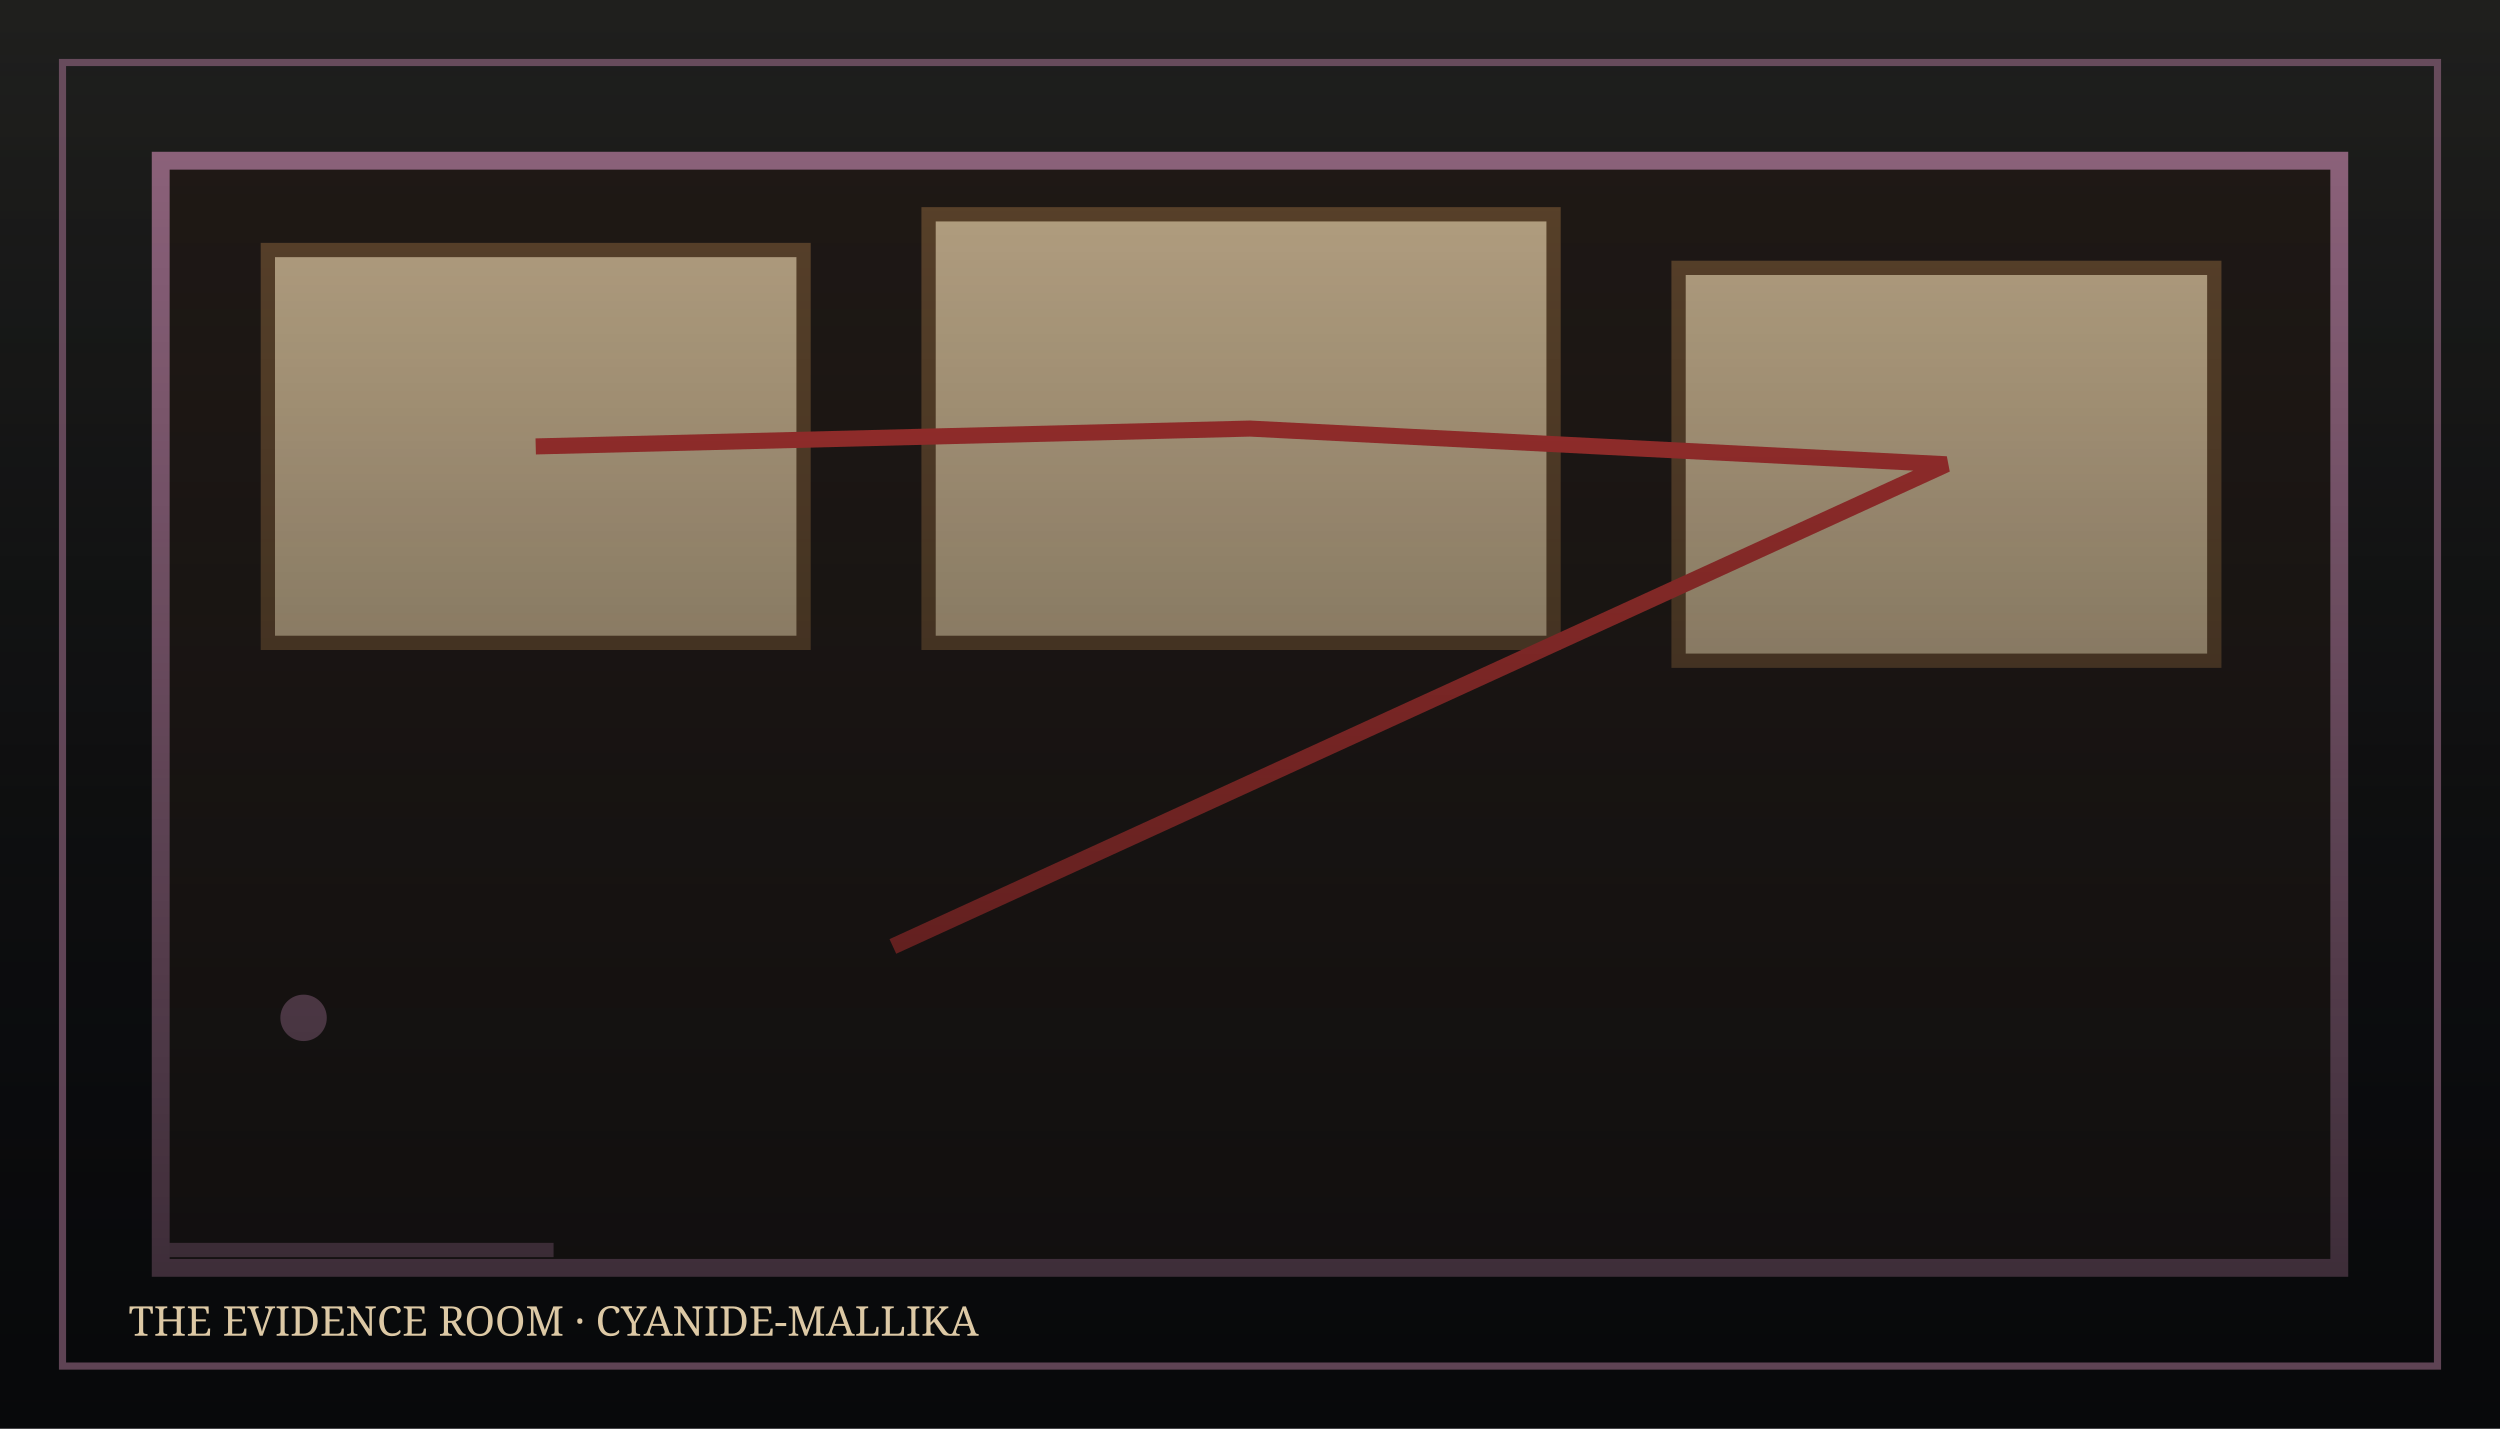
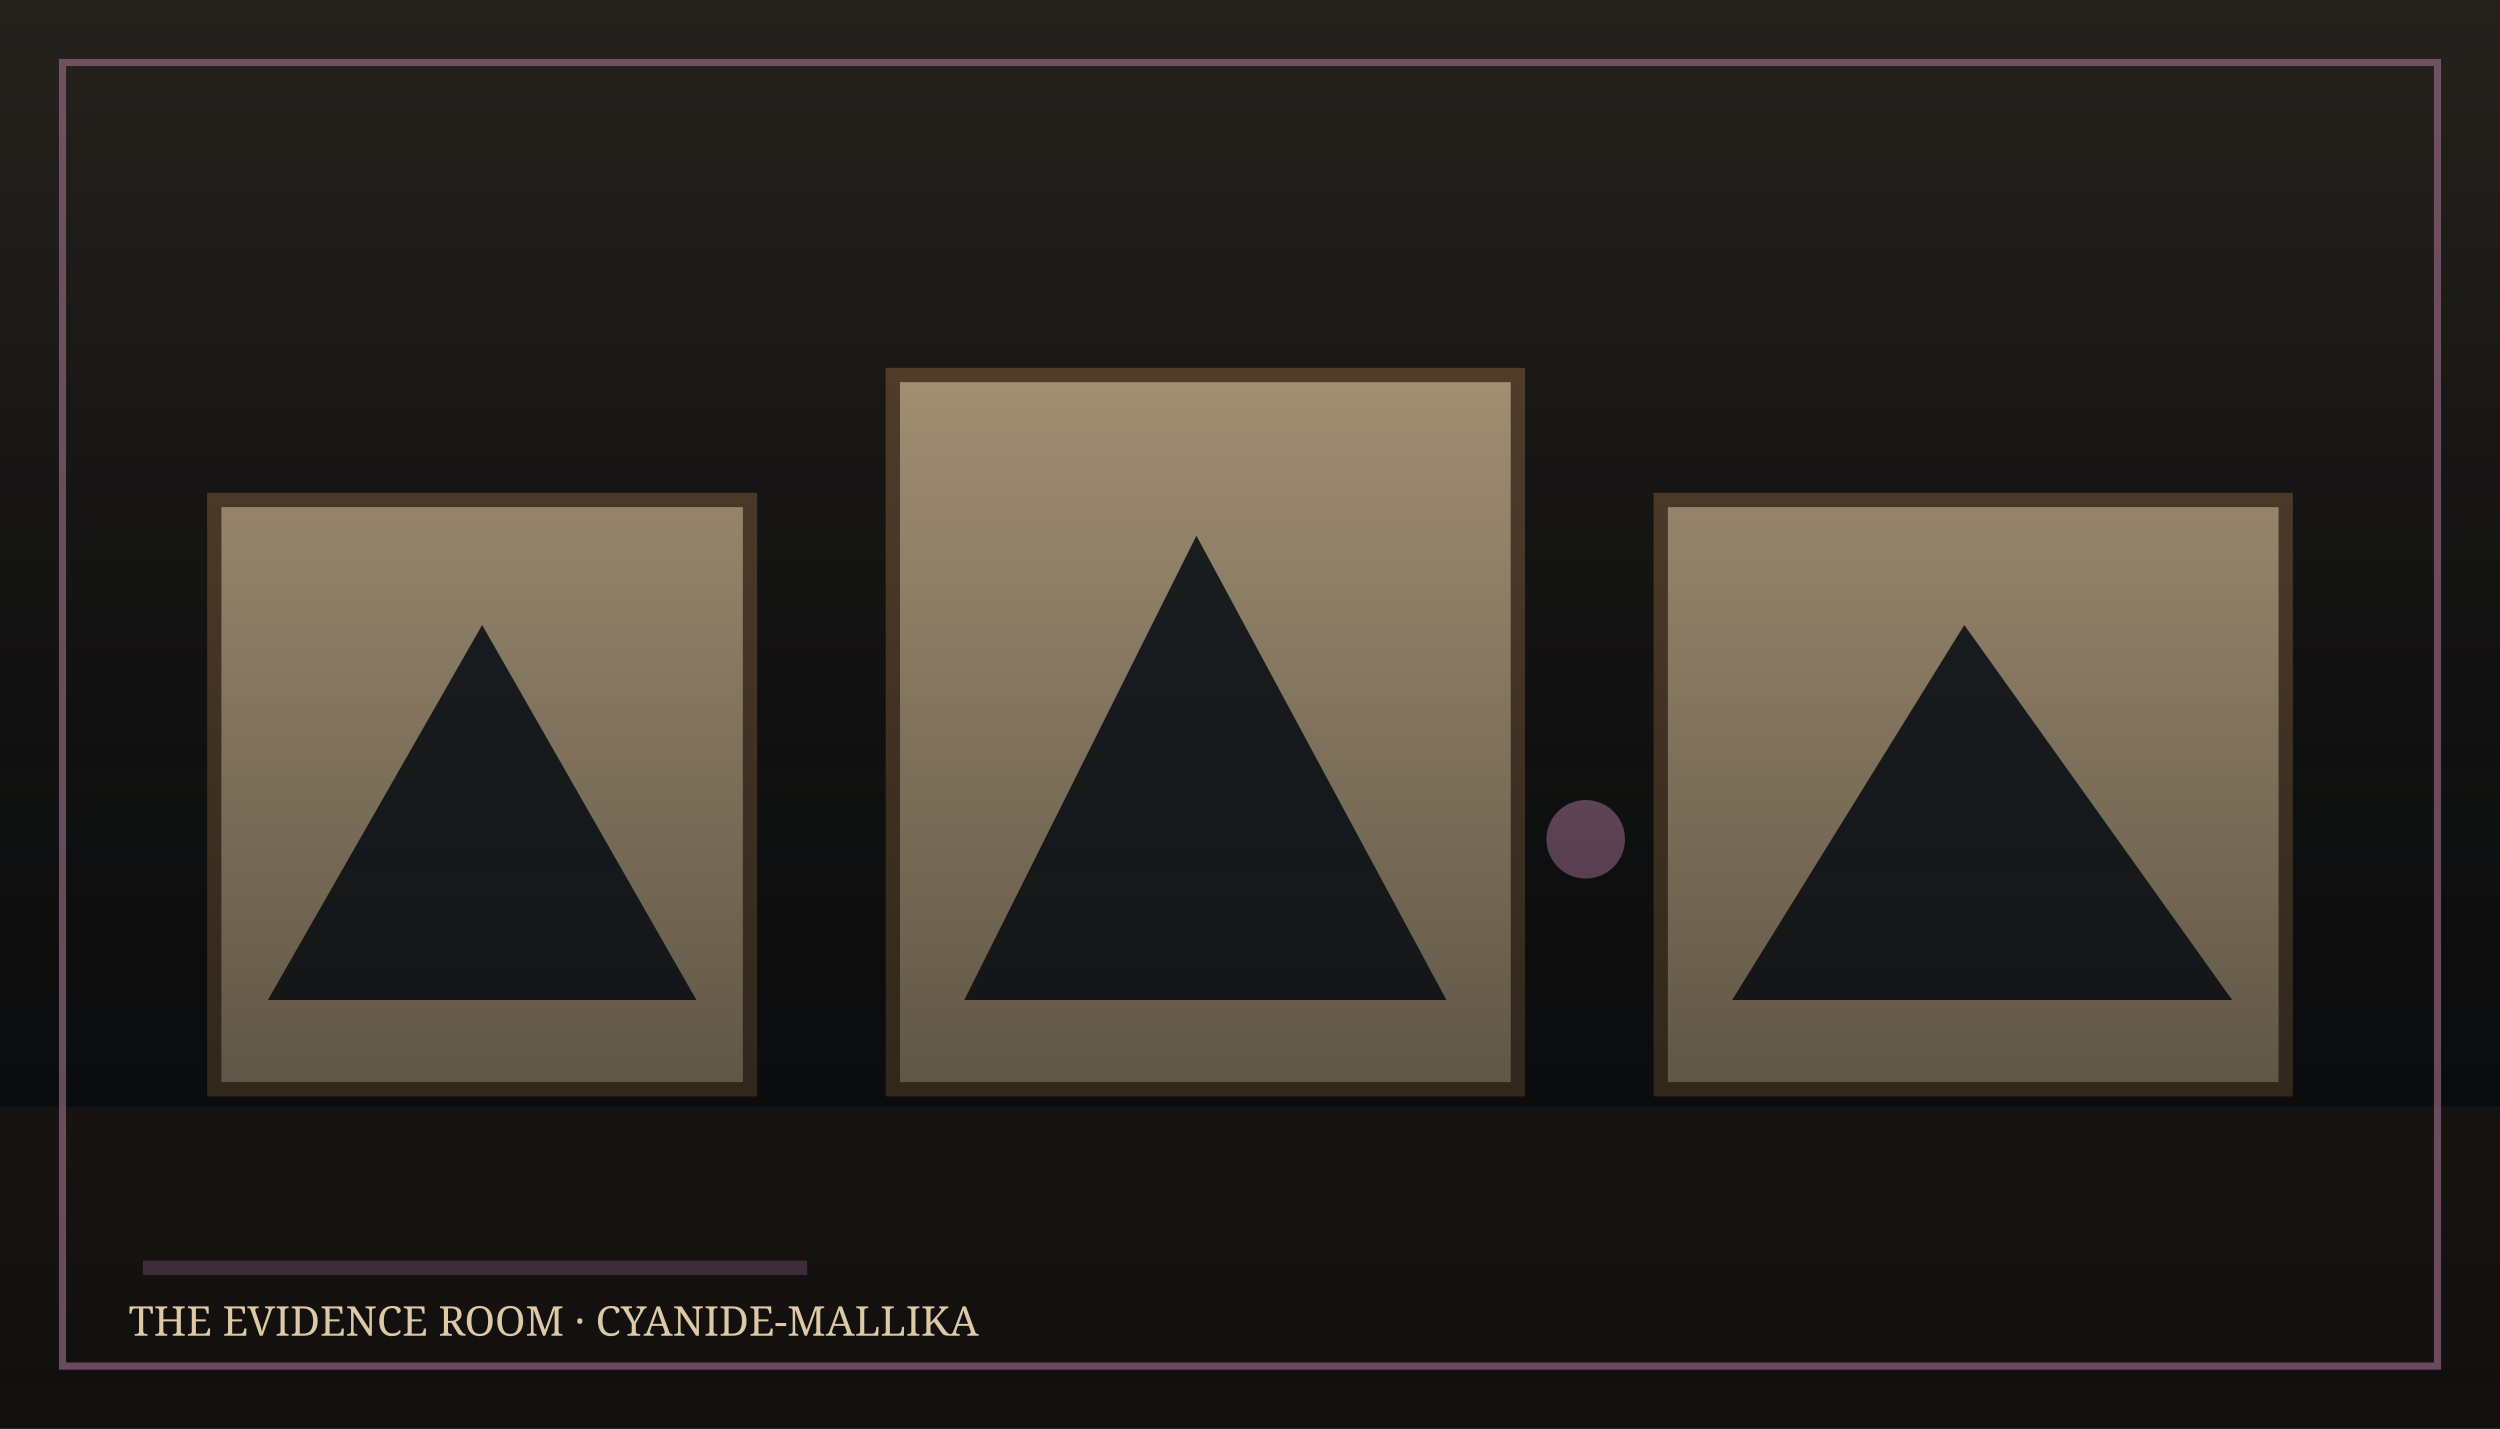
<svg xmlns="http://www.w3.org/2000/svg" viewBox="0 0 1400 800">
  <defs>
    <linearGradient id="bg" x2="0" y2="1">
-       <stop stop-color="#20201e" />
-       <stop offset="1" stop-color="#08090b" />
+       <stop stop-color="#27231e" />
+       <stop offset="1" stop-color="#07090b" />
    </linearGradient>
    <linearGradient id="shade" x2="0" y2="1">
-       <stop stop-color="#08090b" stop-opacity=".02" />
+       <stop stop-color="#08090b" stop-opacity=".03" />
      <stop offset="1" stop-color="#08090b" stop-opacity=".7" />
    </linearGradient>
  </defs>
  <rect width="1400" height="800" fill="url(#bg)" />
-   <rect x="90" y="90" width="1220" height="620" fill="#211a16" stroke="#986a85" stroke-width="10" />
-   <g fill="#c7b18e" stroke="#61472d" stroke-width="8">
-     <rect x="150" y="140" width="300" height="220" />
-     <rect x="520" y="120" width="350" height="240" />
-     <rect x="940" y="150" width="300" height="220" />
+   <path d="M0 620H1400V800H0z" fill="#292019" />
+   <g fill="#c8b18d" stroke="#614a32" stroke-width="8">
+     <rect x="120" y="280" width="300" height="330" />
+     <rect x="500" y="210" width="350" height="400" />
+     <rect x="930" y="280" width="350" height="330" />
  </g>
-   <path d="M300 250L700 240L1090 260L500 530" stroke="#b43532" stroke-width="9" fill="none" />
-   <g fill="#986a85" opacity=".9">
-     <circle cx="170" cy="570" r="13" />
-     <path d="M90 700h220" stroke="#986a85" stroke-width="8" />
+   <g fill="#202426">
+     <path d="M150 560l120-210 120 210z" />
+     <path d="M540 560l130-260 140 260z" />
+     <path d="M970 560l130-210 150 210z" />
  </g>
+   <circle cx="888" cy="470" r="22" fill="#986a85" />
+   <path d="M80 710h372" stroke="#986a85" stroke-width="8" />
  <rect width="1400" height="800" fill="url(#shade)" />
-   <rect x="35" y="35" width="1330" height="730" fill="none" stroke="#986a85" stroke-opacity=".6" stroke-width="4" />
+   <rect x="35" y="35" width="1330" height="730" fill="none" stroke="#986a85" stroke-opacity=".65" stroke-width="4" />
  <text x="72" y="748" fill="#ddc9a5" font-family="Georgia,serif" font-size="23">THE EVIDENCE ROOM · CYANIDE-MALLIKA</text>
</svg>
